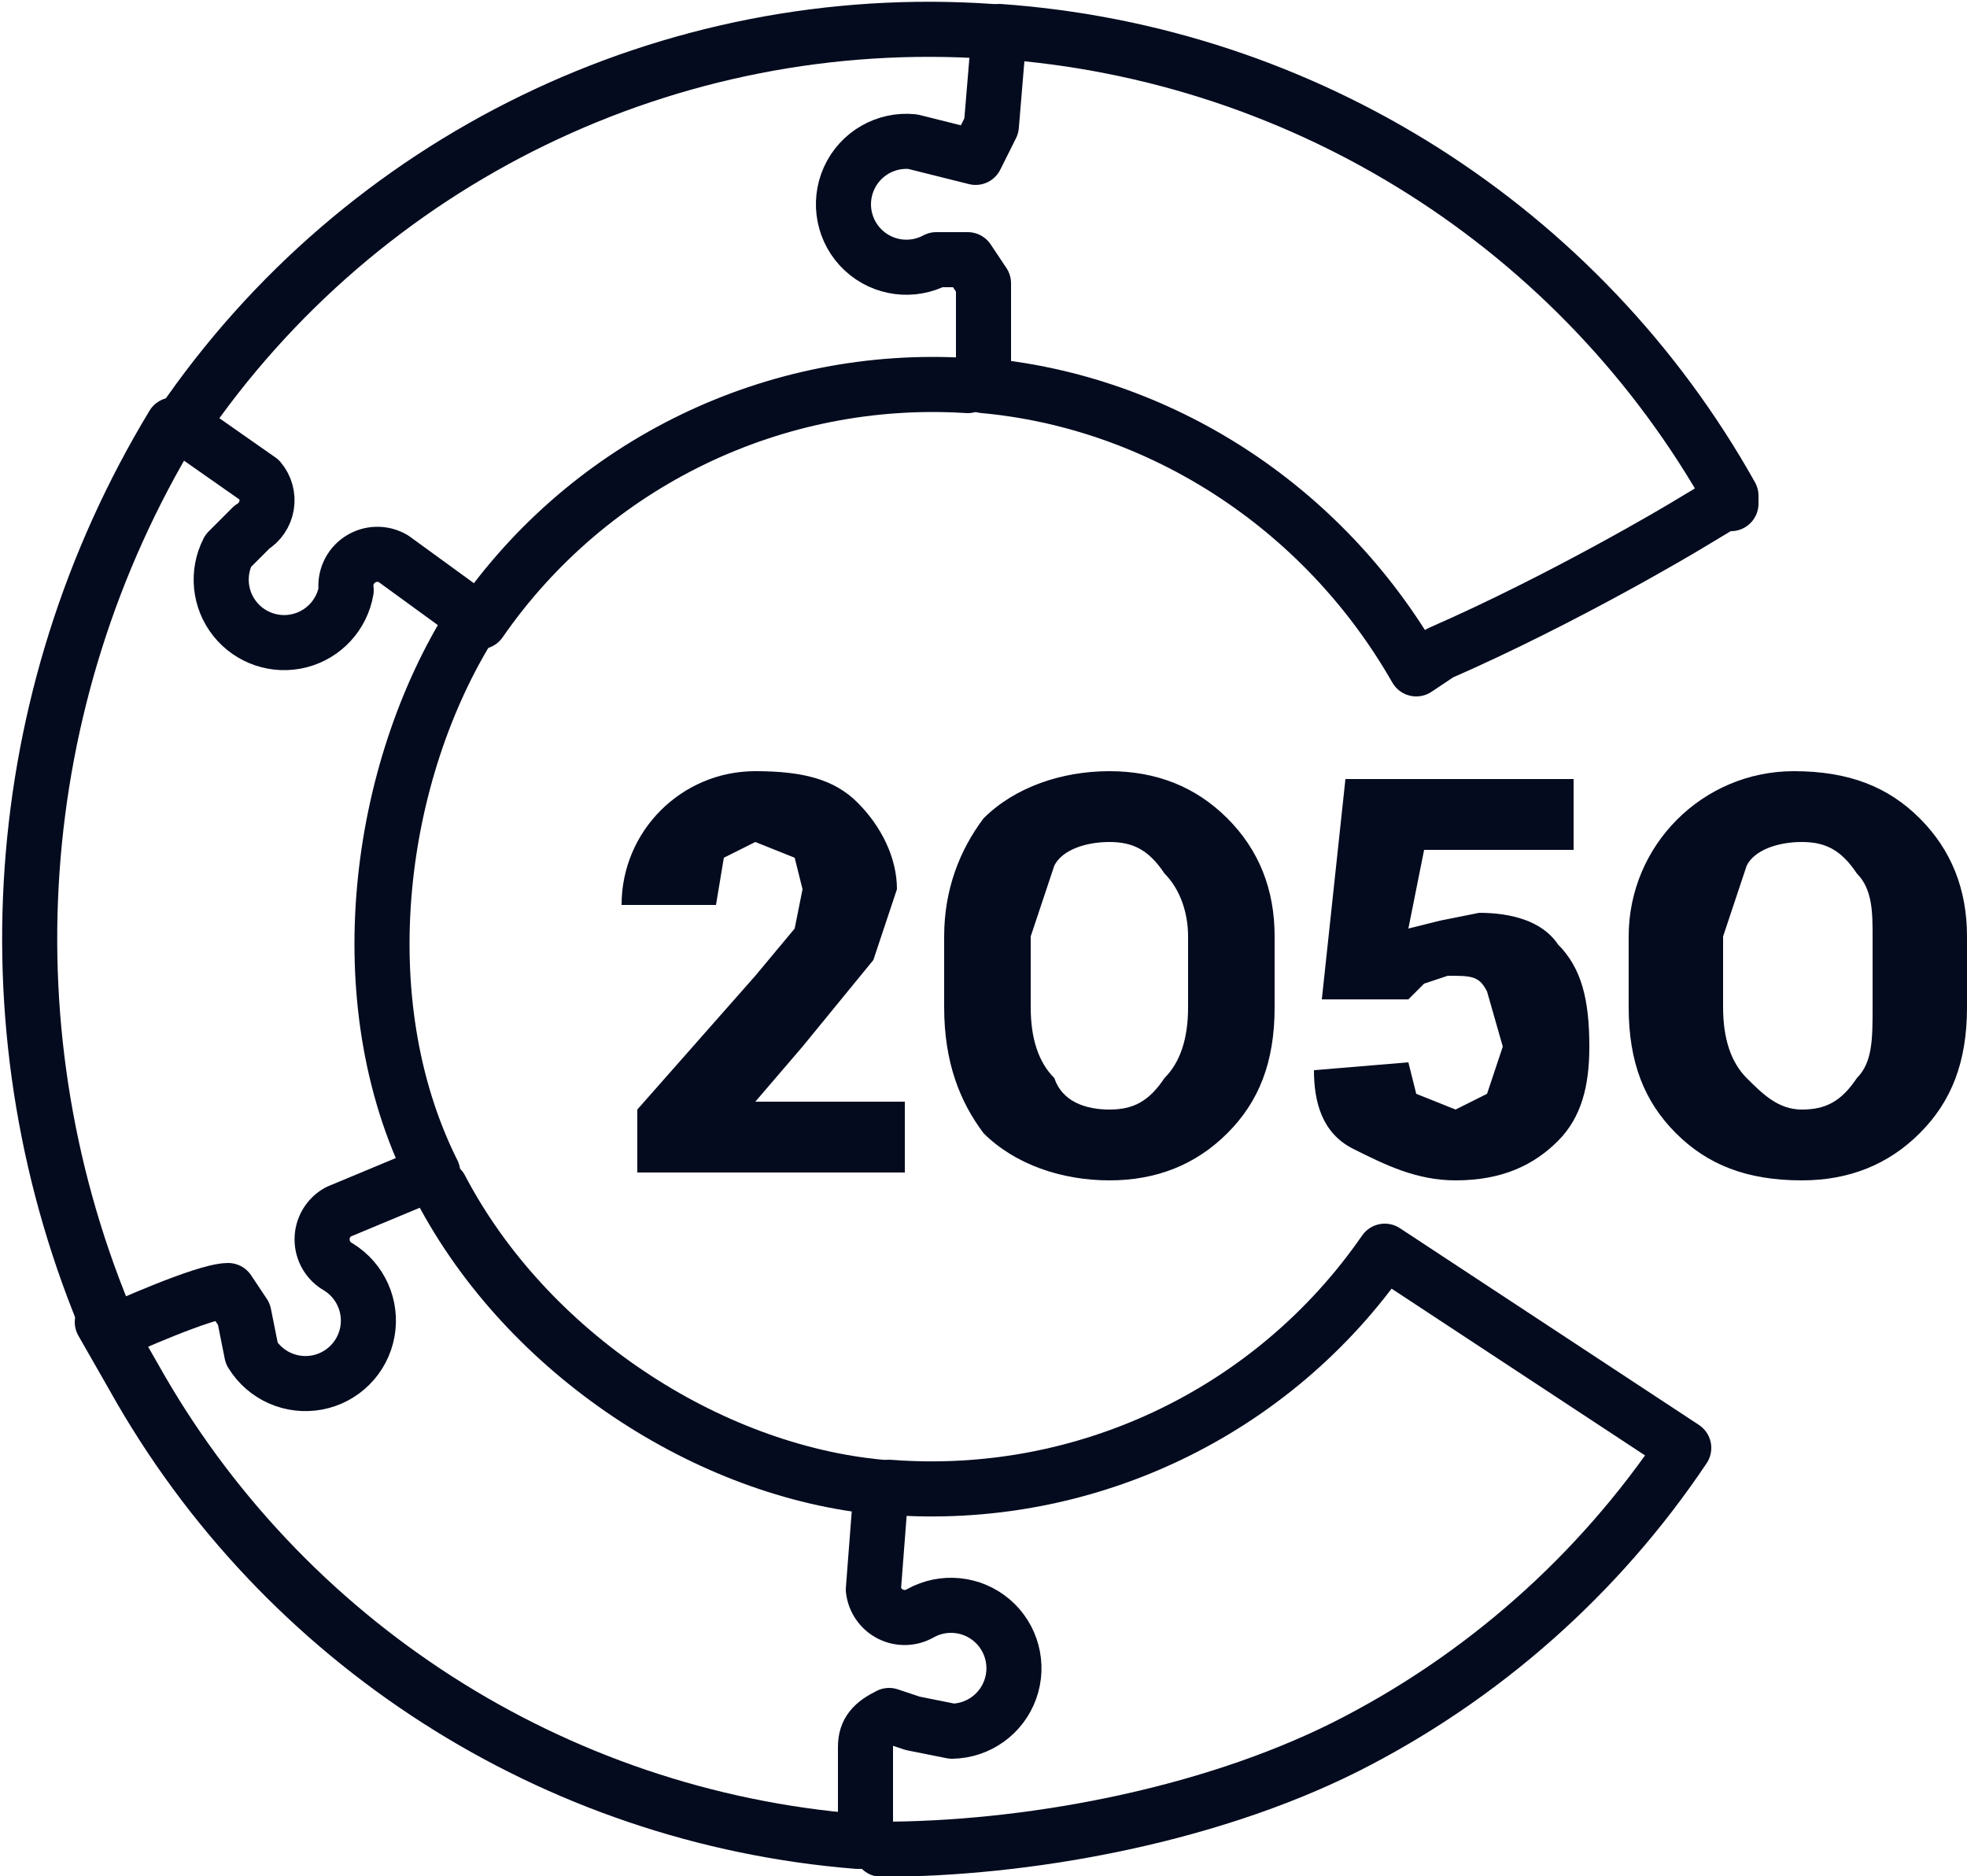
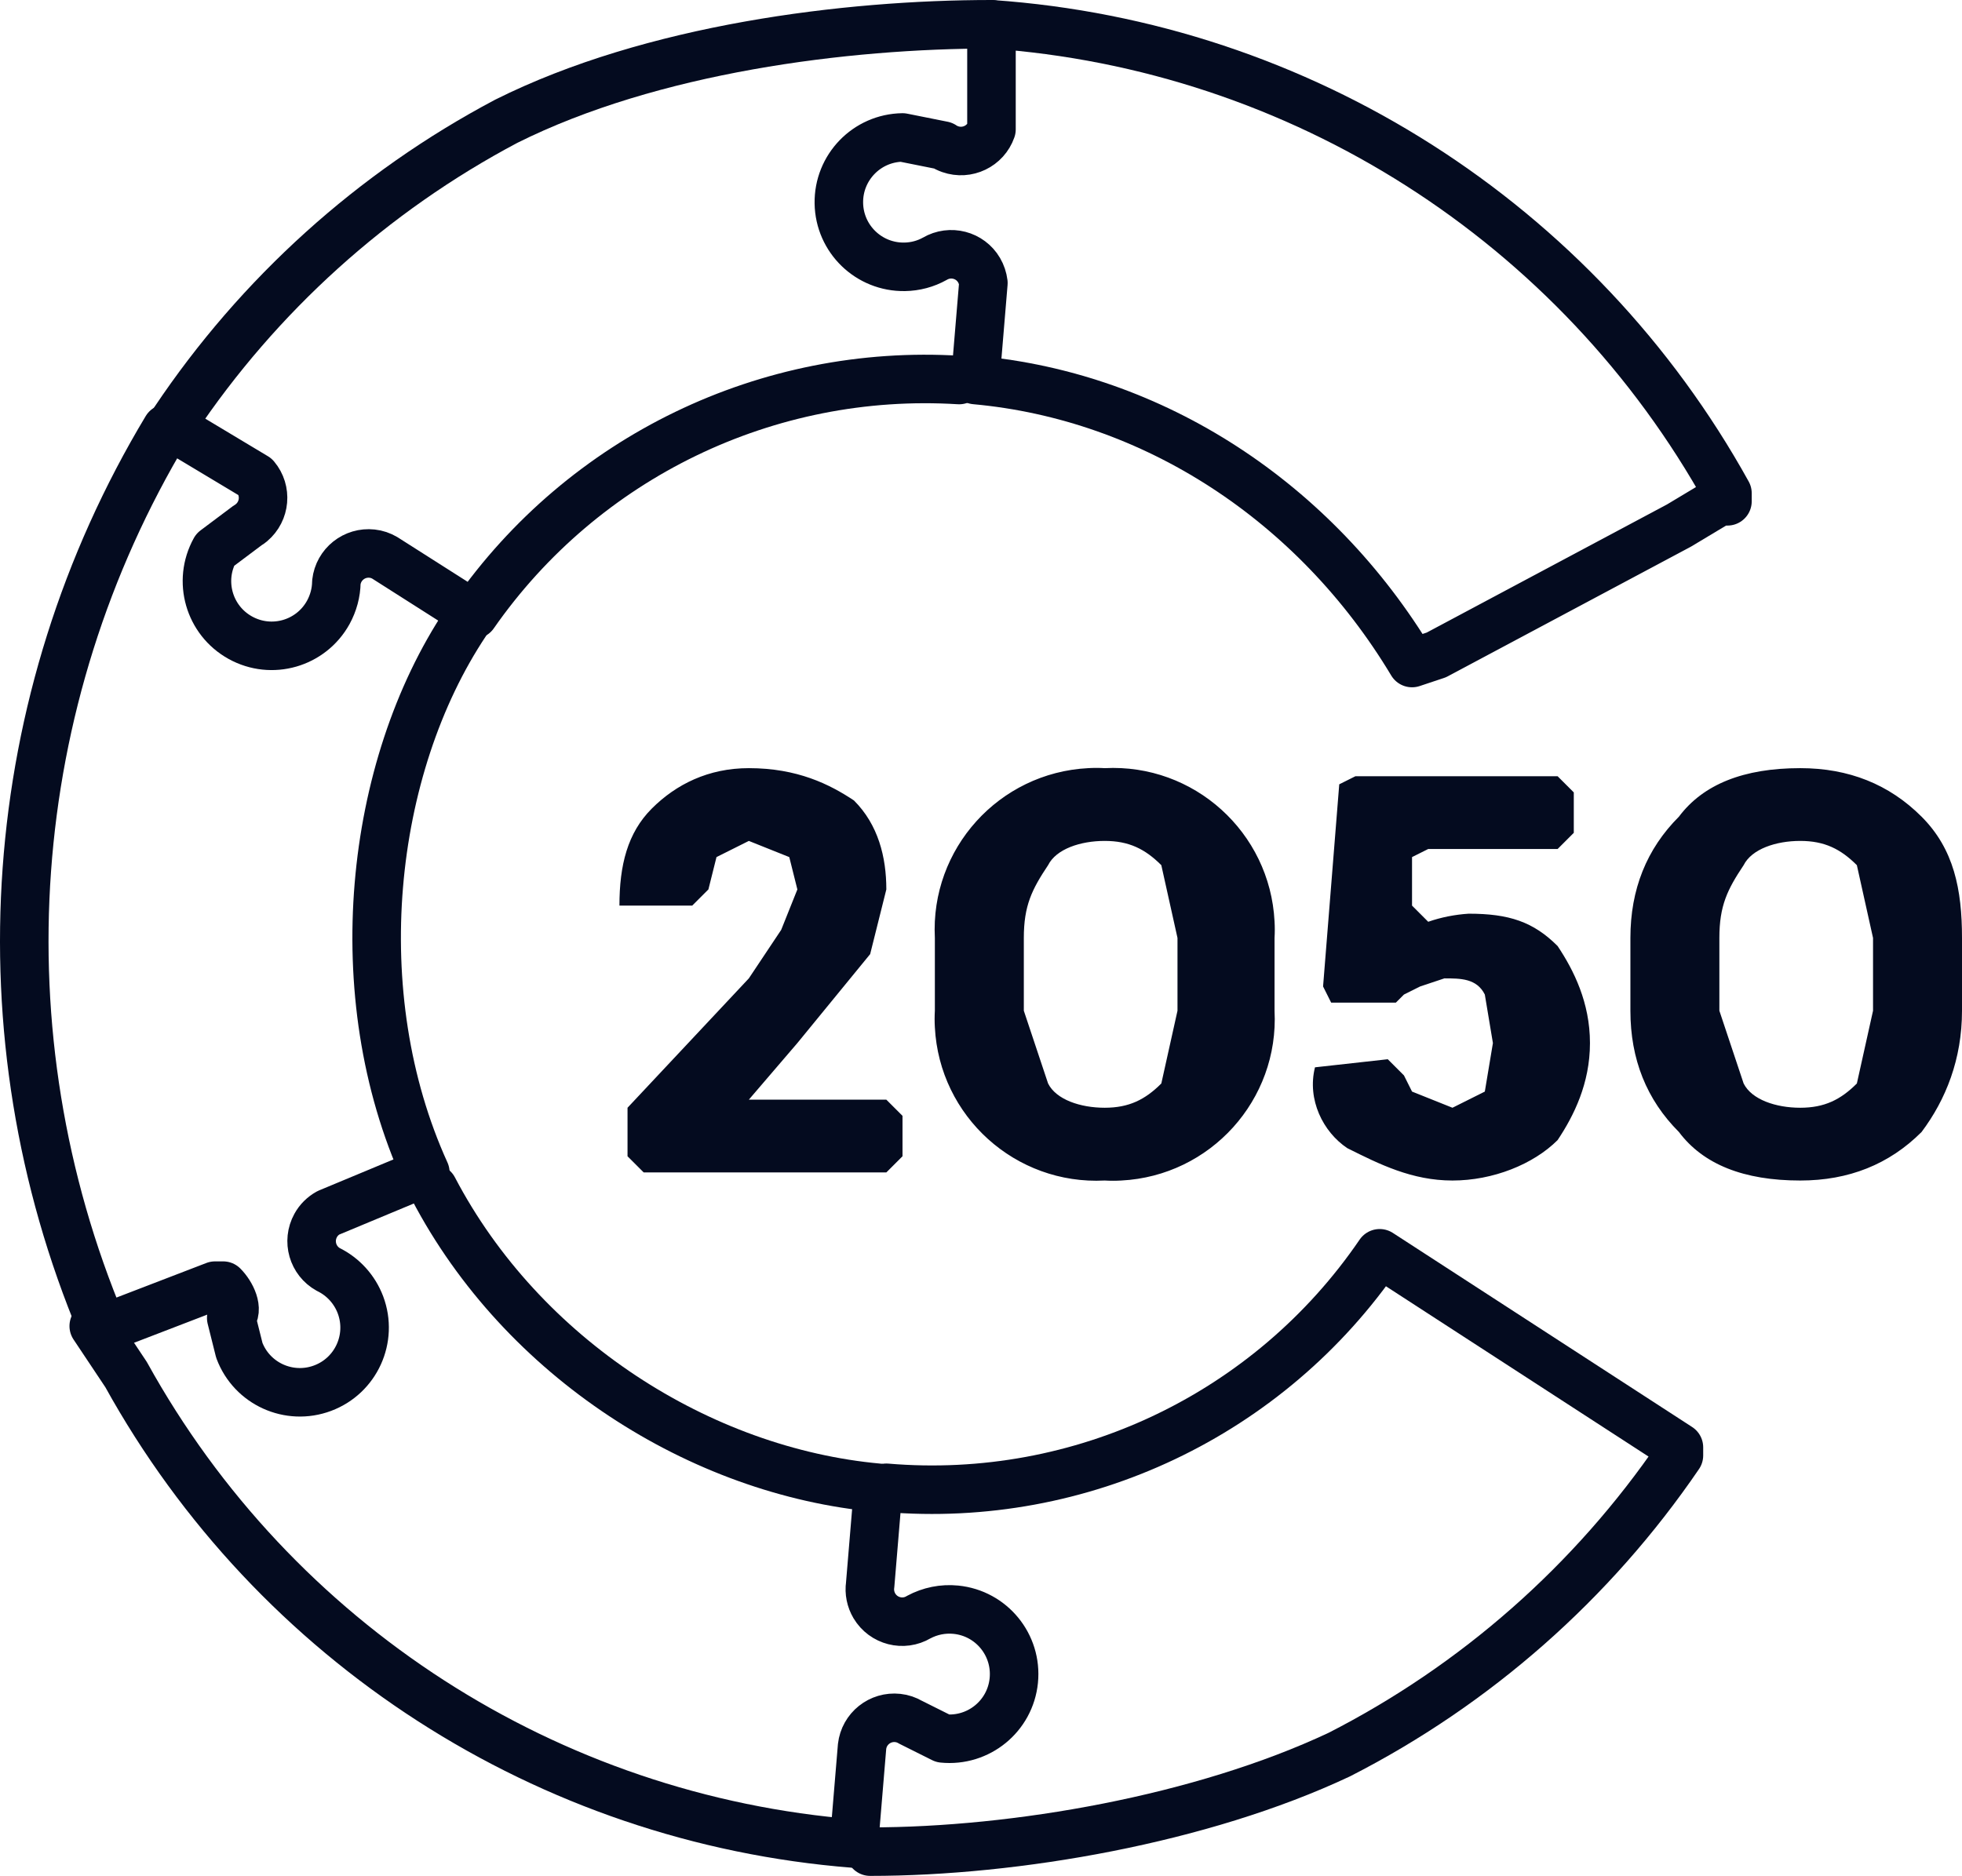
- <svg xmlns="http://www.w3.org/2000/svg" version="1.1" id="connections2050" x="0" y="0" viewBox="0 0 250 238.3" xml:space="preserve">
-   <path style="fill:none;stroke:#040b1f;stroke-width:7;stroke-linecap:round;stroke-linejoin:round;stroke-miterlimit:10" d="M22 54a126 126 0 0 0-8 115h1s11-5 14-5c0 0 0 0 0 0l2 3 1 5a8 8 0 1 0 11-11 4 4 0 0 1 0-7l12-5c-11-22-7-51 5-70" />
-   <path style="fill:none;stroke:#040b1f;stroke-width:7;stroke-linecap:round;stroke-linejoin:round;stroke-miterlimit:10" d="m13 168 4 7a116 116 0 0 0 92 59h1v-12c0-2 1-3 3-4l3 1 5 1a8 8 0 1 0-4-15 4 4 0 0 1-6-3l1-13c-22-2-45-17-56-38M126 4A115 115 0 0 0 23 54s0 0 0 0l10 7a4 4 0 0 1-1 6l-3 3a8 8 0 1 0 15 5 4 4 0 0 1 6-4l11 8a70 70 0 0 1 62-30" />
-   <path style="fill:none;stroke:#040b1f;stroke-width:7;stroke-linecap:round;stroke-linejoin:round;stroke-miterlimit:10" d="M220 63a116 116 0 0 0-93-59s0 0 0 0l-1 12-2 4-4-1-4-1a8 8 0 1 0 3 15h4l2 3v13c22 2 43 15 55 36l3-2c16-7 31-16 31-16h0l5-3h1v-1zM112 235c18 0 41-4 59-13a113 113 0 0 0 43-38s0 0 0 0l-38-25a70 70 0 0 1-63 30" />
-   <path class="st1" d="M115 149H81v-8l15-17 5-6 1-5-1-4-5-2-4 2-1 6H79a17 17 0 0 1 17-17c6 0 10 1 13 4s5 7 5 11l-3 9-9 11-6 7h19v9zm47-21c0 7-2 12-6 16s-9 6-15 6-12-2-16-6c-3-4-5-9-5-16v-9c0-6 2-11 5-15 4-4 10-6 16-6s11 2 15 6 6 9 6 15v9zm-11-9c0-3-1-6-3-8-2-3-4-4-7-4s-6 1-7 3l-3 9v9c0 4 1 7 3 9 1 3 4 4 7 4s5-1 7-4c2-2 3-5 3-9v-9zm17 8 3-28h29v9h-19l-2 10 4-1 5-1c4 0 8 1 10 4 3 3 4 7 4 13 0 5-1 9-4 12s-7 5-13 5c-5 0-9-2-13-4s-5-6-5-10l12-1 1 4 5 2 4-2 2-6-2-7c-1-2-2-2-5-2l-3 1-2 2h-11zm82 1c0 7-2 12-6 16s-9 6-15 6c-7 0-12-2-16-6s-6-9-6-16v-9a21 21 0 0 1 21-21c7 0 12 2 16 6s6 9 6 15v9zm-12-9c0-3 0-6-2-8-2-3-4-4-7-4s-6 1-7 3l-3 9v9c0 4 1 7 3 9s4 4 7 4 5-1 7-4c2-2 2-5 2-9v-9z" fill="#040b1f" />
+ <svg xmlns="http://www.w3.org/2000/svg" version="1.1" id="conn" x="0px" y="0px" viewBox="0 0 242.59 232" style="enable-background:new 0 0 242.59 232;" xml:space="preserve">
+   <style type="text/css">
+ 	#conn .st0{fill:none;stroke:#040B1F;stroke-width:6;stroke-linecap:round;stroke-linejoin:round;stroke-miterlimit:10;}
+ 	#conn .st1{fill:#040B1F;}
+ </style>
+   <path class="st0" d="M20.59,53c-20.21,33.61-23.18,74.84-8,111h1l13-5h1c1,1,2,3,1,4l1,4c1.55,4.14,6.16,6.23,10.3,4.68  c4.14-1.55,6.23-6.16,4.68-10.3c-0.72-1.91-2.14-3.48-3.98-4.38c-1.93-1.07-2.63-3.5-1.56-5.44c0.36-0.66,0.91-1.2,1.56-1.56l12-5  c-10-22-7-50,5-68" />
+   <path class="st0" d="M11.59,164l4,6c18.36,33.22,52.16,55.01,90,58l0,0l1-12c0.25-2.2,2.23-3.77,4.42-3.53  c0.56,0.06,1.09,0.24,1.58,0.53l4,2c4.4,0.44,8.32-2.76,8.76-7.16s-2.76-8.32-7.16-8.76c-1.59-0.16-3.19,0.16-4.6,0.92  c-1.9,1.13-4.35,0.5-5.48-1.4c-0.46-0.78-0.65-1.7-0.52-2.6l1-12c-22-2-44-16-55-37 M122.59,3c-18,0-42,3-60,12  c-16.52,8.75-30.6,21.47-41,37v1l10,6c1.42,1.69,1.2,4.21-0.49,5.64c-0.16,0.13-0.33,0.26-0.51,0.36l-4,3  c-2.14,3.87-0.74,8.73,3.13,10.87c3.87,2.14,8.73,0.74,10.87-3.13c0.63-1.15,0.98-2.43,1-3.74c0.25-2.2,2.23-3.77,4.42-3.53  c0.56,0.06,1.09,0.24,1.58,0.53l11,7c13.57-19.48,36.31-30.47,60-29" />
+   <path class="st0" d="M213.59,61c-18.55-33.5-52.8-55.34-91-58v13c-0.73,2.08-3.01,3.18-5.1,2.45c-0.32-0.11-0.62-0.26-0.9-0.45l-5-1  c-4.42,0.07-7.94,3.71-7.87,8.13c0.07,4.42,3.71,7.94,8.13,7.87c1.31-0.02,2.6-0.36,3.74-1c1.91-1.12,4.36-0.48,5.47,1.42  c0.28,0.48,0.46,1.02,0.53,1.58l-1,12c22,2,42,15,54,35l3-1l30-16l0,0l5-3h1V61z M107.59,229c18,0,41-4,58-12  c16.88-8.62,31.32-21.34,42-37v-1l-37-24c-13.62,19.96-36.93,31.04-61,29" />
+   <path class="st1" d="M109.59,145h-30l-2-2v-6l15-16l4-6l2-5l-1-4l-5-2l-4,2l-1,4l-2,2h-9c0-5,1-9,4-12s7-5,12-5c6,0,10,2,13,4  c3,3,4,7,4,11l-2,8l-9,11l-6,7h17l2,2v5L109.59,145z M157.59,125c0.57,11.03-7.92,20.43-18.95,21c-0.68,0.04-1.37,0.04-2.05,0  c-11.03,0.57-20.43-7.92-21-18.95c-0.04-0.68-0.04-1.37,0-2.05v-9c-0.57-11.03,7.92-20.43,18.95-21c0.68-0.04,1.37-0.04,2.05,0  c11.03-0.57,20.43,7.92,21,18.95c0.04,0.68,0.04,1.37,0,2.05V125z M145.59,116l-2-9c-2-2-4-3-7-3s-6,1-7,3c-2,3-3,5-3,9v9l3,9  c1,2,4,3,7,3s5-1,7-3l2-9V116z M163.59,122l2-25l2-1h25l2,2v5l-2,2h-16l-2,1v6l2,2c1.61-0.56,3.3-0.89,5-1c5,0,8,1,11,4  c2,3,4,7,4,12s-2,9-4,12c-3,3-8,5-13,5s-9-2-13-4c-3-2-5-6-4-10l9-1l2,2l1,2l5,2l4-2l1-6l-1-6c-1-2-3-2-5-2l-3,1l-2,1l-1,1h-8  L163.59,122z M242.59,125c0,6-2,11-5,15c-4,4-9,6-15,6c-7,0-12-2-15-6c-4-4-6-9-6-15v-9c0-6,2-11,6-15c3-4,8-6,15-6c6,0,11,2,15,6  s5,9,5,15V125z M231.59,116l-2-9c-2-2-4-3-7-3s-6,1-7,3c-2,3-3,5-3,9v9l3,9c1,2,4,3,7,3s5-1,7-3l2-9V116z" />
</svg>
